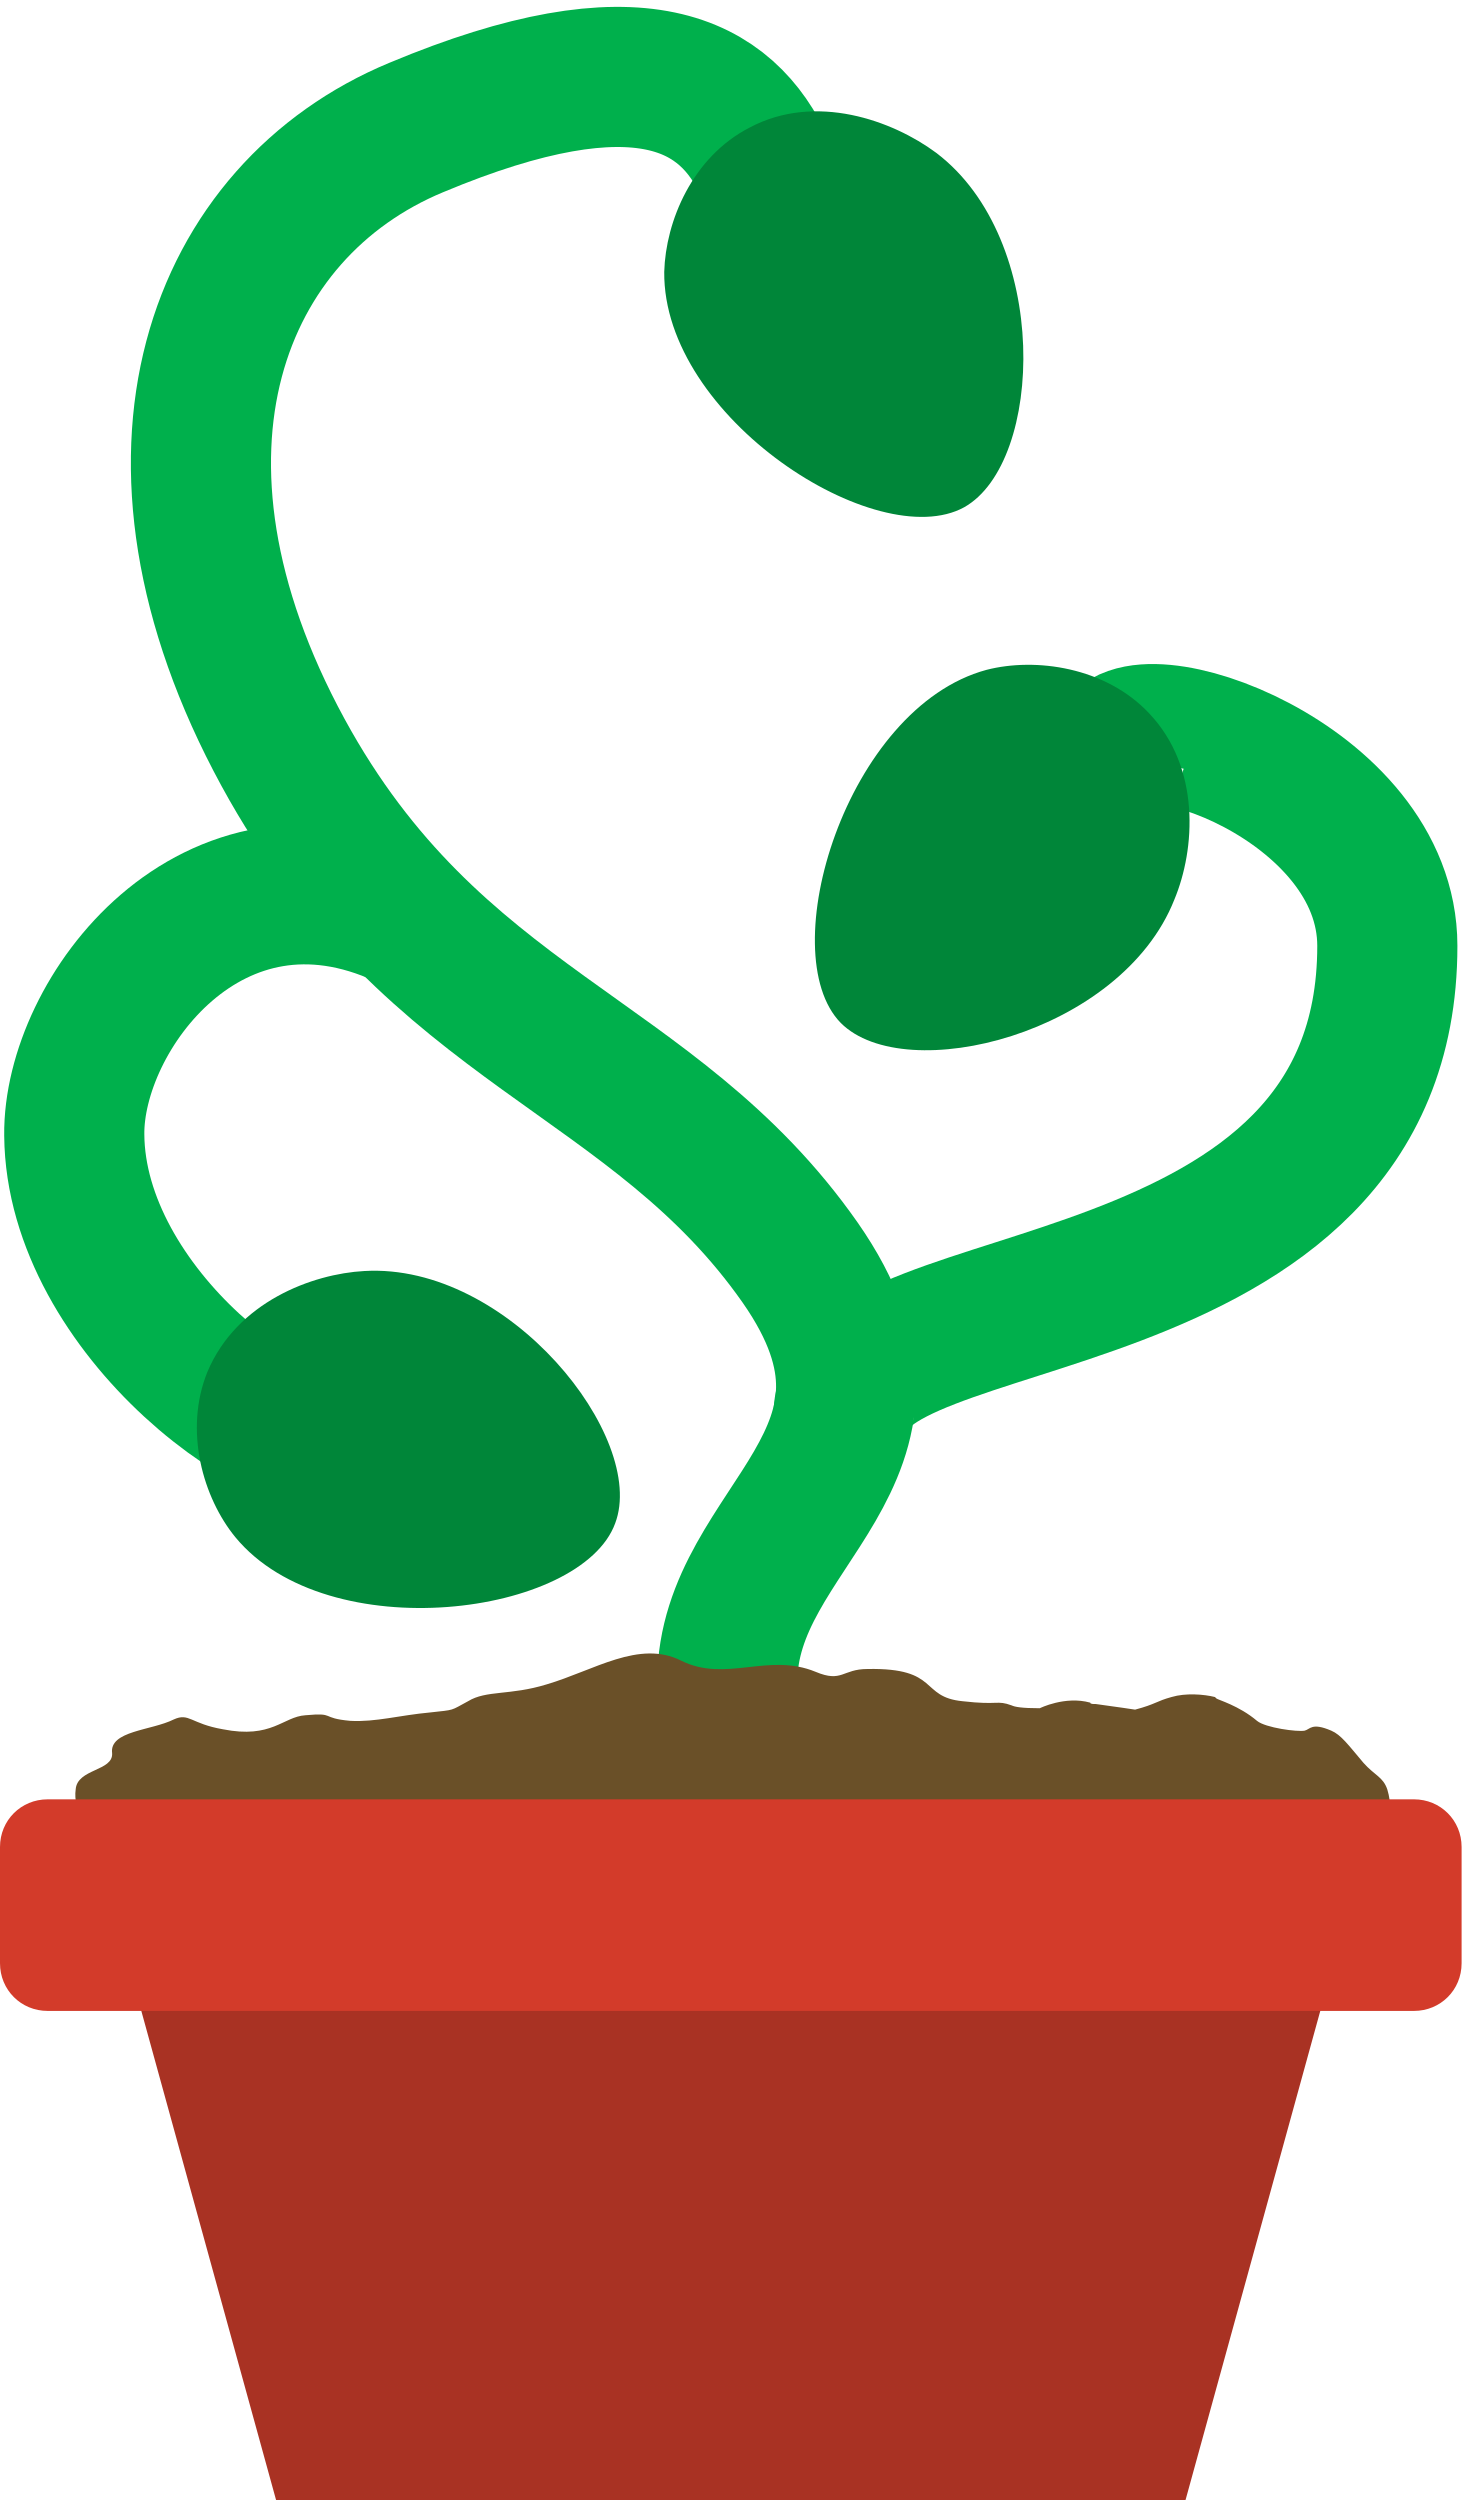
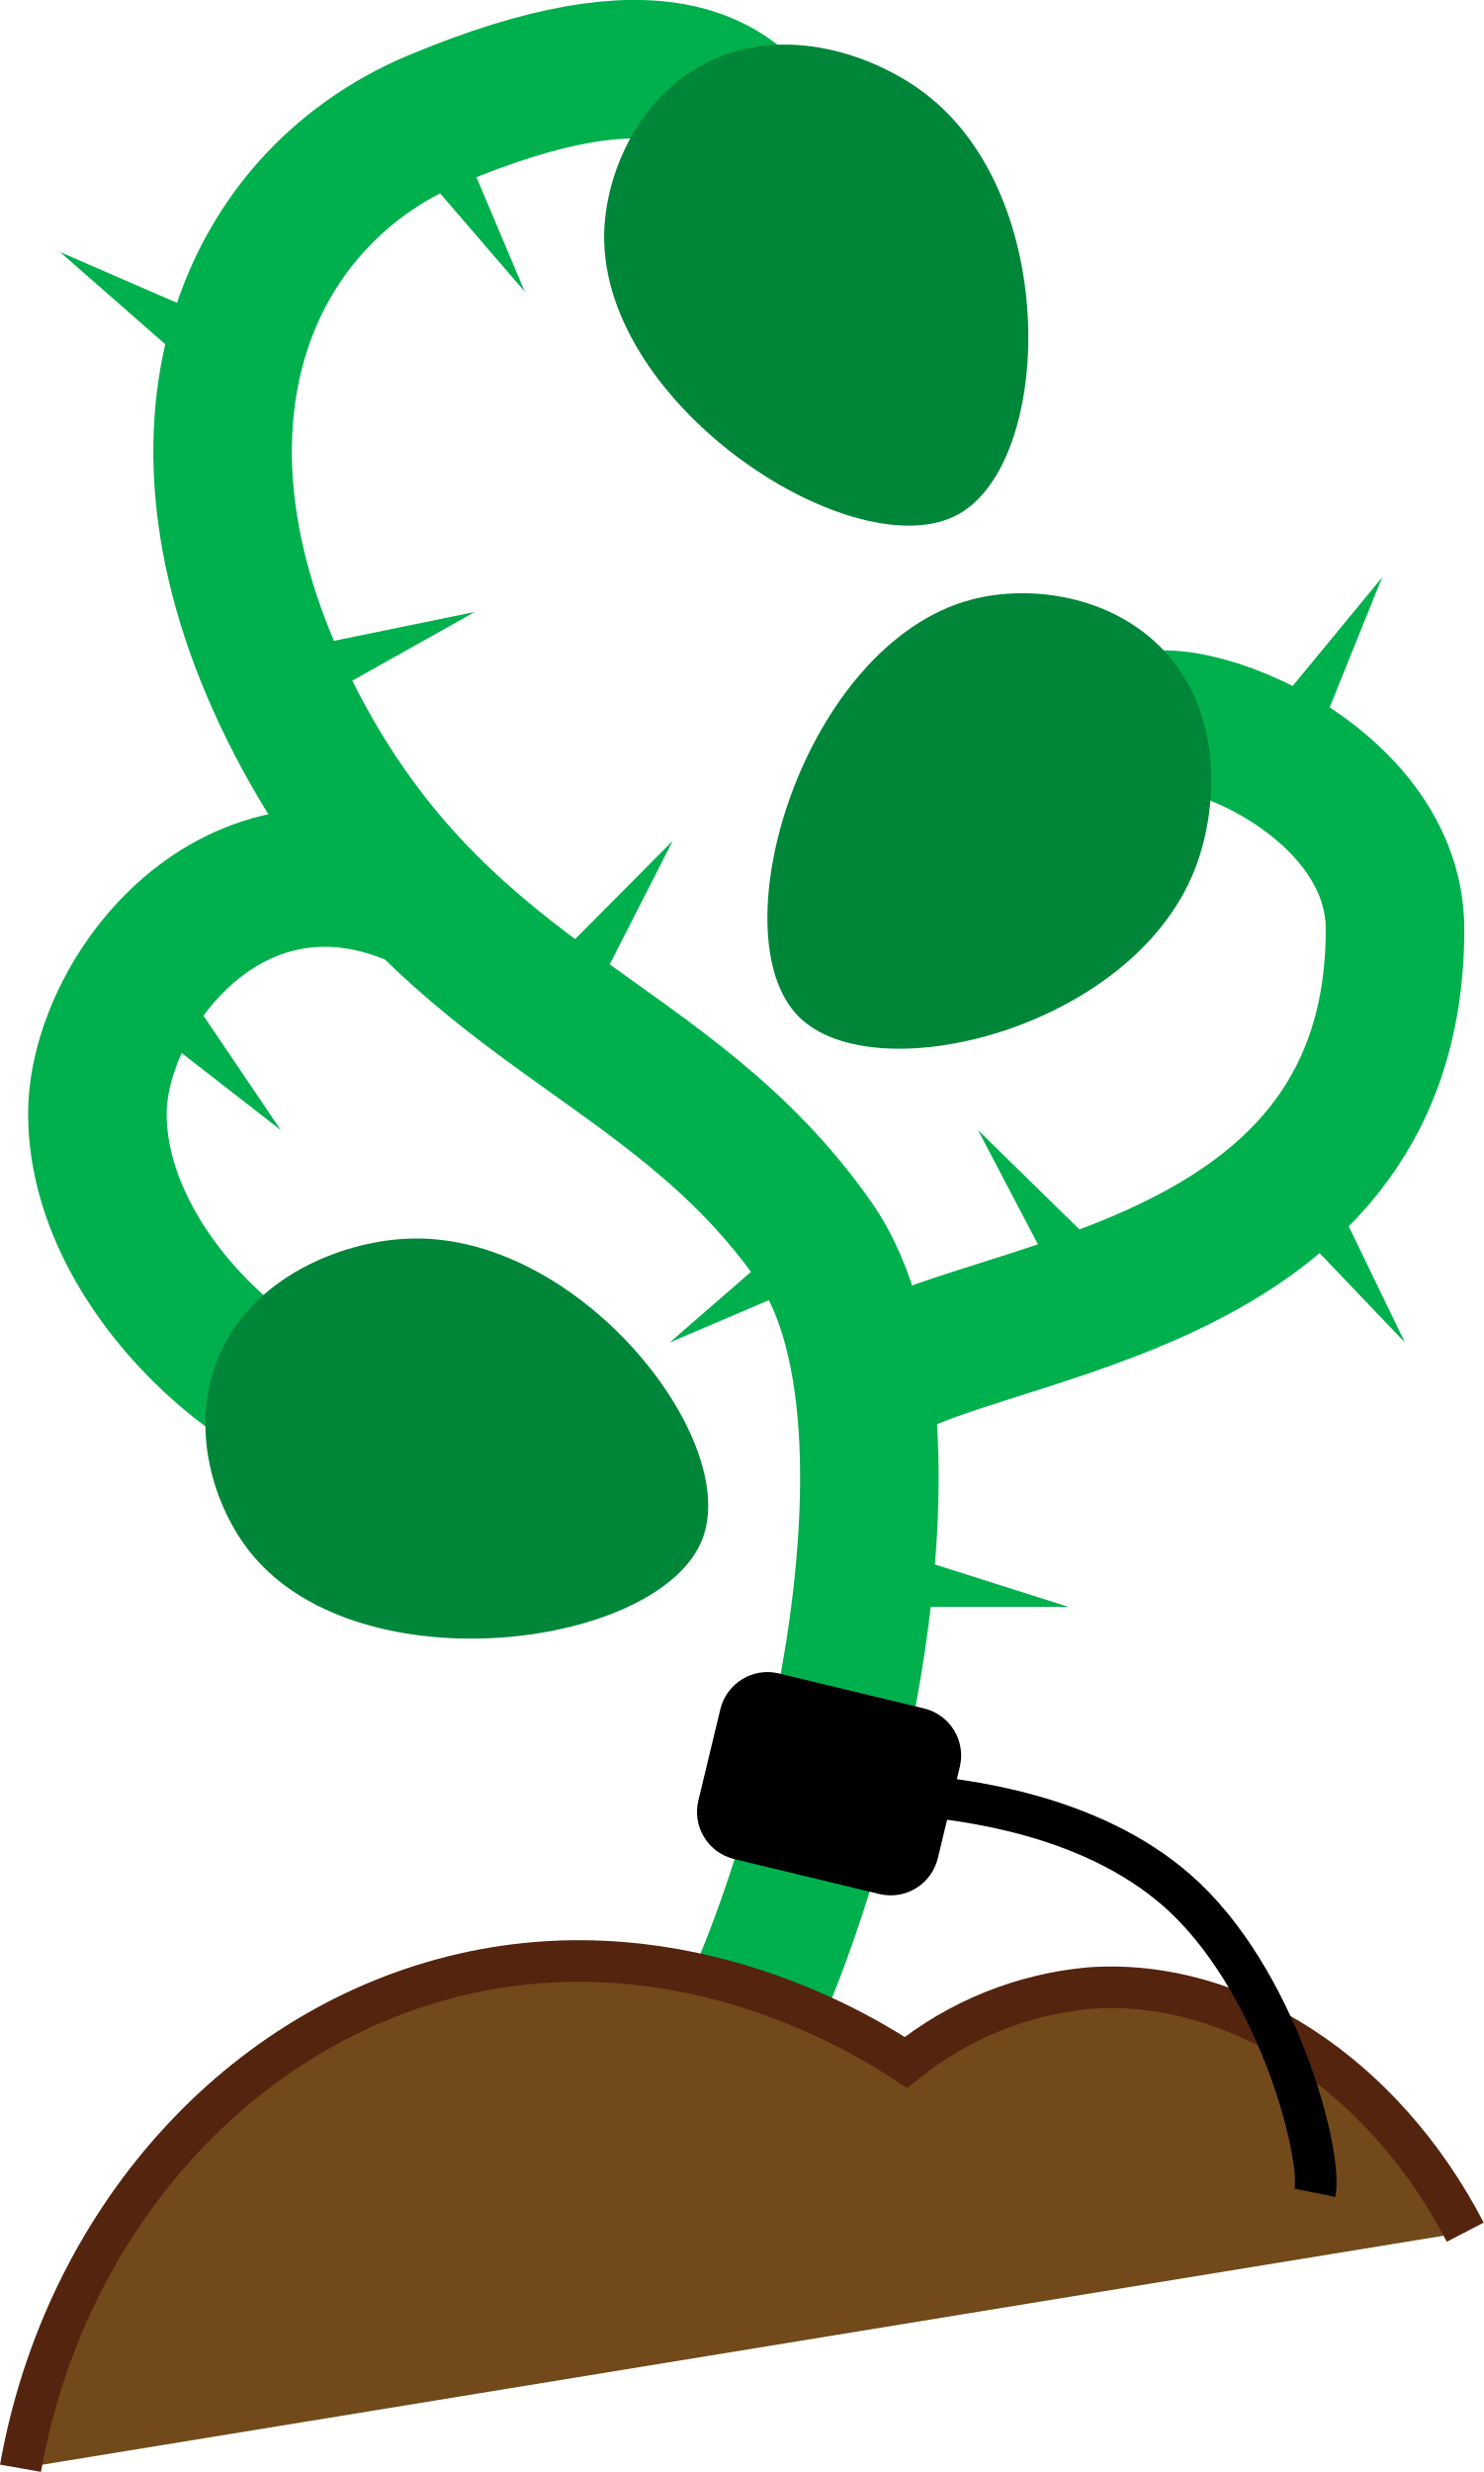
- <svg xmlns="http://www.w3.org/2000/svg" version="1.1" x="0px" y="0px" viewBox="0 0 104.3 178.4" style="enable-background:new 0 0 104.3 178.4;" xml:space="preserve">
-   <style type="text/css">
- 	.st0{fill:none;stroke:#00B04C;stroke-width:10;stroke-miterlimit:10;}
- 	.st1{fill:#008639;}
- 	.st2{fill:#6A5028;}
- 	.st3{fill:#A93223;}
- 	.st4{fill:#D33B2A;}
- </style>
+ <svg xmlns="http://www.w3.org/2000/svg" viewBox="0 0 107.1 178.42">
+   <defs>
+     <style>.cls-1,.cls-6{fill:none;}.cls-1{stroke:#00b04c;stroke-width:10px;}.cls-1,.cls-3,.cls-5,.cls-6{stroke-miterlimit:10;}.cls-2{fill:#00b04c;}.cls-3{fill:#71491a;stroke:#54240e;}.cls-3,.cls-5,.cls-6{stroke-width:3px;}.cls-4{fill:#008639;}.cls-5,.cls-6{stroke:#000;}</style>
+   </defs>
  <g id="stem">
-     <path class="st0" d="M51.9,120c0-11.2,14.9-16,5.2-29.9C46.6,75.1,31,73.5,20.2,53.7C8.6,32.4,15.5,15,29.7,9.1   C45.7,2.4,51.9,6,54.6,12" />
-     <path class="st0" d="M60.2,100.9C60.4,91.3,99,95.2,99,67.5c0-11.8-18.4-18-19.4-13.8" />
-     <path class="st0" d="M28.9,65.5C15.1,59.1,5.2,72.4,5.3,81c0.1,12.5,15.1,23.9,21.5,22.2" />
-     <path class="st1" d="M53.5,9.1c-4.1,2.1-6,6.7-6.1,10.3c-0.1,10.4,15.2,20.2,21.4,16.8c5.7-3.2,6.2-19.1-2-25.3   C63.7,8.6,58.2,6.6,53.5,9.1z" />
-     <path class="st1" d="M82,50.9c-3.1-3.3-8.1-4-11.6-3.1C60.4,50.5,55.1,68,60,73c4.6,4.6,20,0.8,23.8-8.8   C85.3,60.6,85.7,54.8,82,50.9z" />
-     <path class="st1" d="M14.8,97.9c-1.7,4.2-0.3,9,2,11.8c6.6,8,24.7,5.6,27.1-1c2.3-6.1-7.6-18.6-17.9-18   C22.3,90.9,16.9,92.9,14.8,97.9z" />
+     <path class="cls-1" d="M47.66,154.26c9.26-11.49,19.39-50.51,9.65-64.4-10.5-15-26.11-16.61-36.87-36.4-11.6-21.33-4.66-38.67,9.5-44.61,16-6.69,22.2-3.11,24.94,2.94" transform="translate(1.48 -0.25)" />
+     <path class="cls-1" d="M60.43,100.66c6.36-6.28,38.81-5.7,38.79-33.35,0-11.84-18.39-18-19.39-13.8" transform="translate(1.48 -0.25)" />
+     <path class="cls-1" d="M29.19,65.31C15.38,58.82,5.49,72.12,5.55,80.73c.08,12.55,15.07,23.94,21.5,22.21" transform="translate(1.48 -0.25)" />
  </g>
-   <g id="pot">
-     <g id="dirt">
-       <path class="st2" d="M98.9,131.3c0.4-1.5,0.4-2.6,0.1-3.6c-0.3-0.9-0.9-1-1.7-1.9c-1.1-1.3-1.6-2-2.3-2.3c-1.4-0.6-1.5-0.1-1.9,0    c-0.5,0.1-2.8-0.2-3.4-0.7c-1.3-1.1-2.8-1.5-2.9-1.6c0,0,0,0,0,0c0,0,0,0-0.1-0.1c-0.8-0.2-2.1-0.3-3.1,0    c-1.1,0.3-1.1,0.5-2.6,0.9c0,0,0,0,0,0c0,0-1.3-0.2-2.8-0.4c-0.2,0-0.4,0-0.4-0.1c-1.8-0.5-3.6,0.4-3.6,0.4c-1.3,0-1.8-0.1-2-0.2    c-1.1-0.4-0.9,0-3.5-0.3c-3.1-0.3-1.6-2.4-6.8-2.3c-1.8,0-1.8,1-3.7,0.2c-3.4-1.4-6.4,0.8-9.6-0.8c-3-1.5-6.2,0.7-9.6,1.7    c-2.6,0.8-4.3,0.4-5.6,1.2c-1.3,0.7-0.9,0.6-2.7,0.8c-2.2,0.2-3.9,0.7-5.7,0.6c-2.2-0.2-1-0.6-3.2-0.4c-1.6,0.1-2.4,1.7-5.9,1    c-2.3-0.4-2.4-1.2-3.5-0.7c-1.6,0.8-4.6,0.8-4.4,2.4c0.1,1.3-2.5,1.1-2.6,2.6c-0.1,0.7,0.1,1.5,0.5,2.4c0,0,0.9,2,2.8,3.3    C14.6,137.6,88.7,132,98.9,131.3z" />
-     </g>
-     <polygon class="st3" points="84.6,178.4 19.7,178.4 8.9,139.2 95.4,139.2  " />
-     <path class="st4" d="M100.9,143.5H3.4c-1.9,0-3.4-1.5-3.4-3.4v-8.3c0-1.9,1.5-3.4,3.4-3.4h97.5c1.9,0,3.4,1.5,3.4,3.4v8.3   C104.3,142,102.8,143.5,100.9,143.5z" />
+   <g id="thorns">
+     <path class="cls-2" d="M21.56,46.72l11.23-2.3L22.84,50Z" transform="translate(1.48 -0.25)" />
+     <path class="cls-2" d="M39,69.07l8.08-8.13L41.88,71.13Z" transform="translate(1.48 -0.25)" />
+     <path class="cls-2" d="M91,50.77l7.29-8.85L94,52.55Z" transform="translate(1.48 -0.25)" />
+     <path class="cls-2" d="M74.46,92,69.12,81.82l8.17,8Z" transform="translate(1.48 -0.25)" />
+     <path class="cls-2" d="M94.93,86.8l5,10.34L92,88.84Z" transform="translate(1.48 -0.25)" />
+     <path class="cls-2" d="M12.37,72.32l6.42,9.5-9-7Z" transform="translate(1.48 -0.25)" />
+     <path class="cls-2" d="M11.48,26,2.85,18.44,13.35,23Z" transform="translate(1.48 -0.25)" />
+     <path class="cls-2" d="M31.94,10.73,36.4,21.3l-7.46-8.66Z" transform="translate(1.48 -0.25)" />
+     <path class="cls-2" d="M57.42,92.64l-10.55,4.5,8.63-7.5Z" transform="translate(1.48 -0.25)" />
+     <path class="cls-2" d="M64.72,112.76l10.93,3.47-11.43,0Z" transform="translate(1.48 -0.25)" />
+   </g>
+   <g id="dirt">
+     <path class="cls-3" d="M0,178.4c3.18-17.92,15.86-32,32-35.68s29.19,4.59,31.91,6.39a24.63,24.63,0,0,1,13.28-5.37C87.76,143,98.4,150,104.29,161.36" transform="translate(1.48 -0.25)" />
+   </g>
+   <g id="new_buds" data-name="new buds">
+     <path class="cls-4" d="M49.43,4.83c-4.88,2.53-7.24,8-7.3,12.39C42,29.7,60.38,41.46,67.72,37.36,74.51,33.57,75.1,14.46,65.3,7,61.69,4.24,55.1,1.88,49.43,4.83Z" transform="translate(1.48 -0.25)" />
+     <path class="cls-4" d="M82.54,47.21c-3.76-4-9.68-4.8-13.91-3.68C56.56,46.74,50.24,67.65,56.17,73.62c5.48,5.51,24,.91,28.57-10.55C86.42,58.85,86.91,51.87,82.54,47.21Z" transform="translate(1.48 -0.25)" />
+     <path class="cls-4" d="M14.27,98.25c-2.09,5.08-.35,10.8,2.43,14.18,7.92,9.65,29.57,6.74,32.54-1.14C52,104,40.1,89,27.8,89.66,23.27,89.89,16.71,92.34,14.27,98.25Z" transform="translate(1.48 -0.25)" />
+   </g>
+   <g id="tag">
+     <rect class="cls-5" x="50.99" y="123.6" width="14.78" height="10.78" rx="2" transform="translate(33.29 -10.33) rotate(13.54)" />
+     <path class="cls-6" d="M93.44,158.52c.56-2.8-2.75-15.56-10-21.86-6.27-5.47-15.41-6.57-19.27-6.85" transform="translate(1.48 -0.25)" />
  </g>
</svg>
